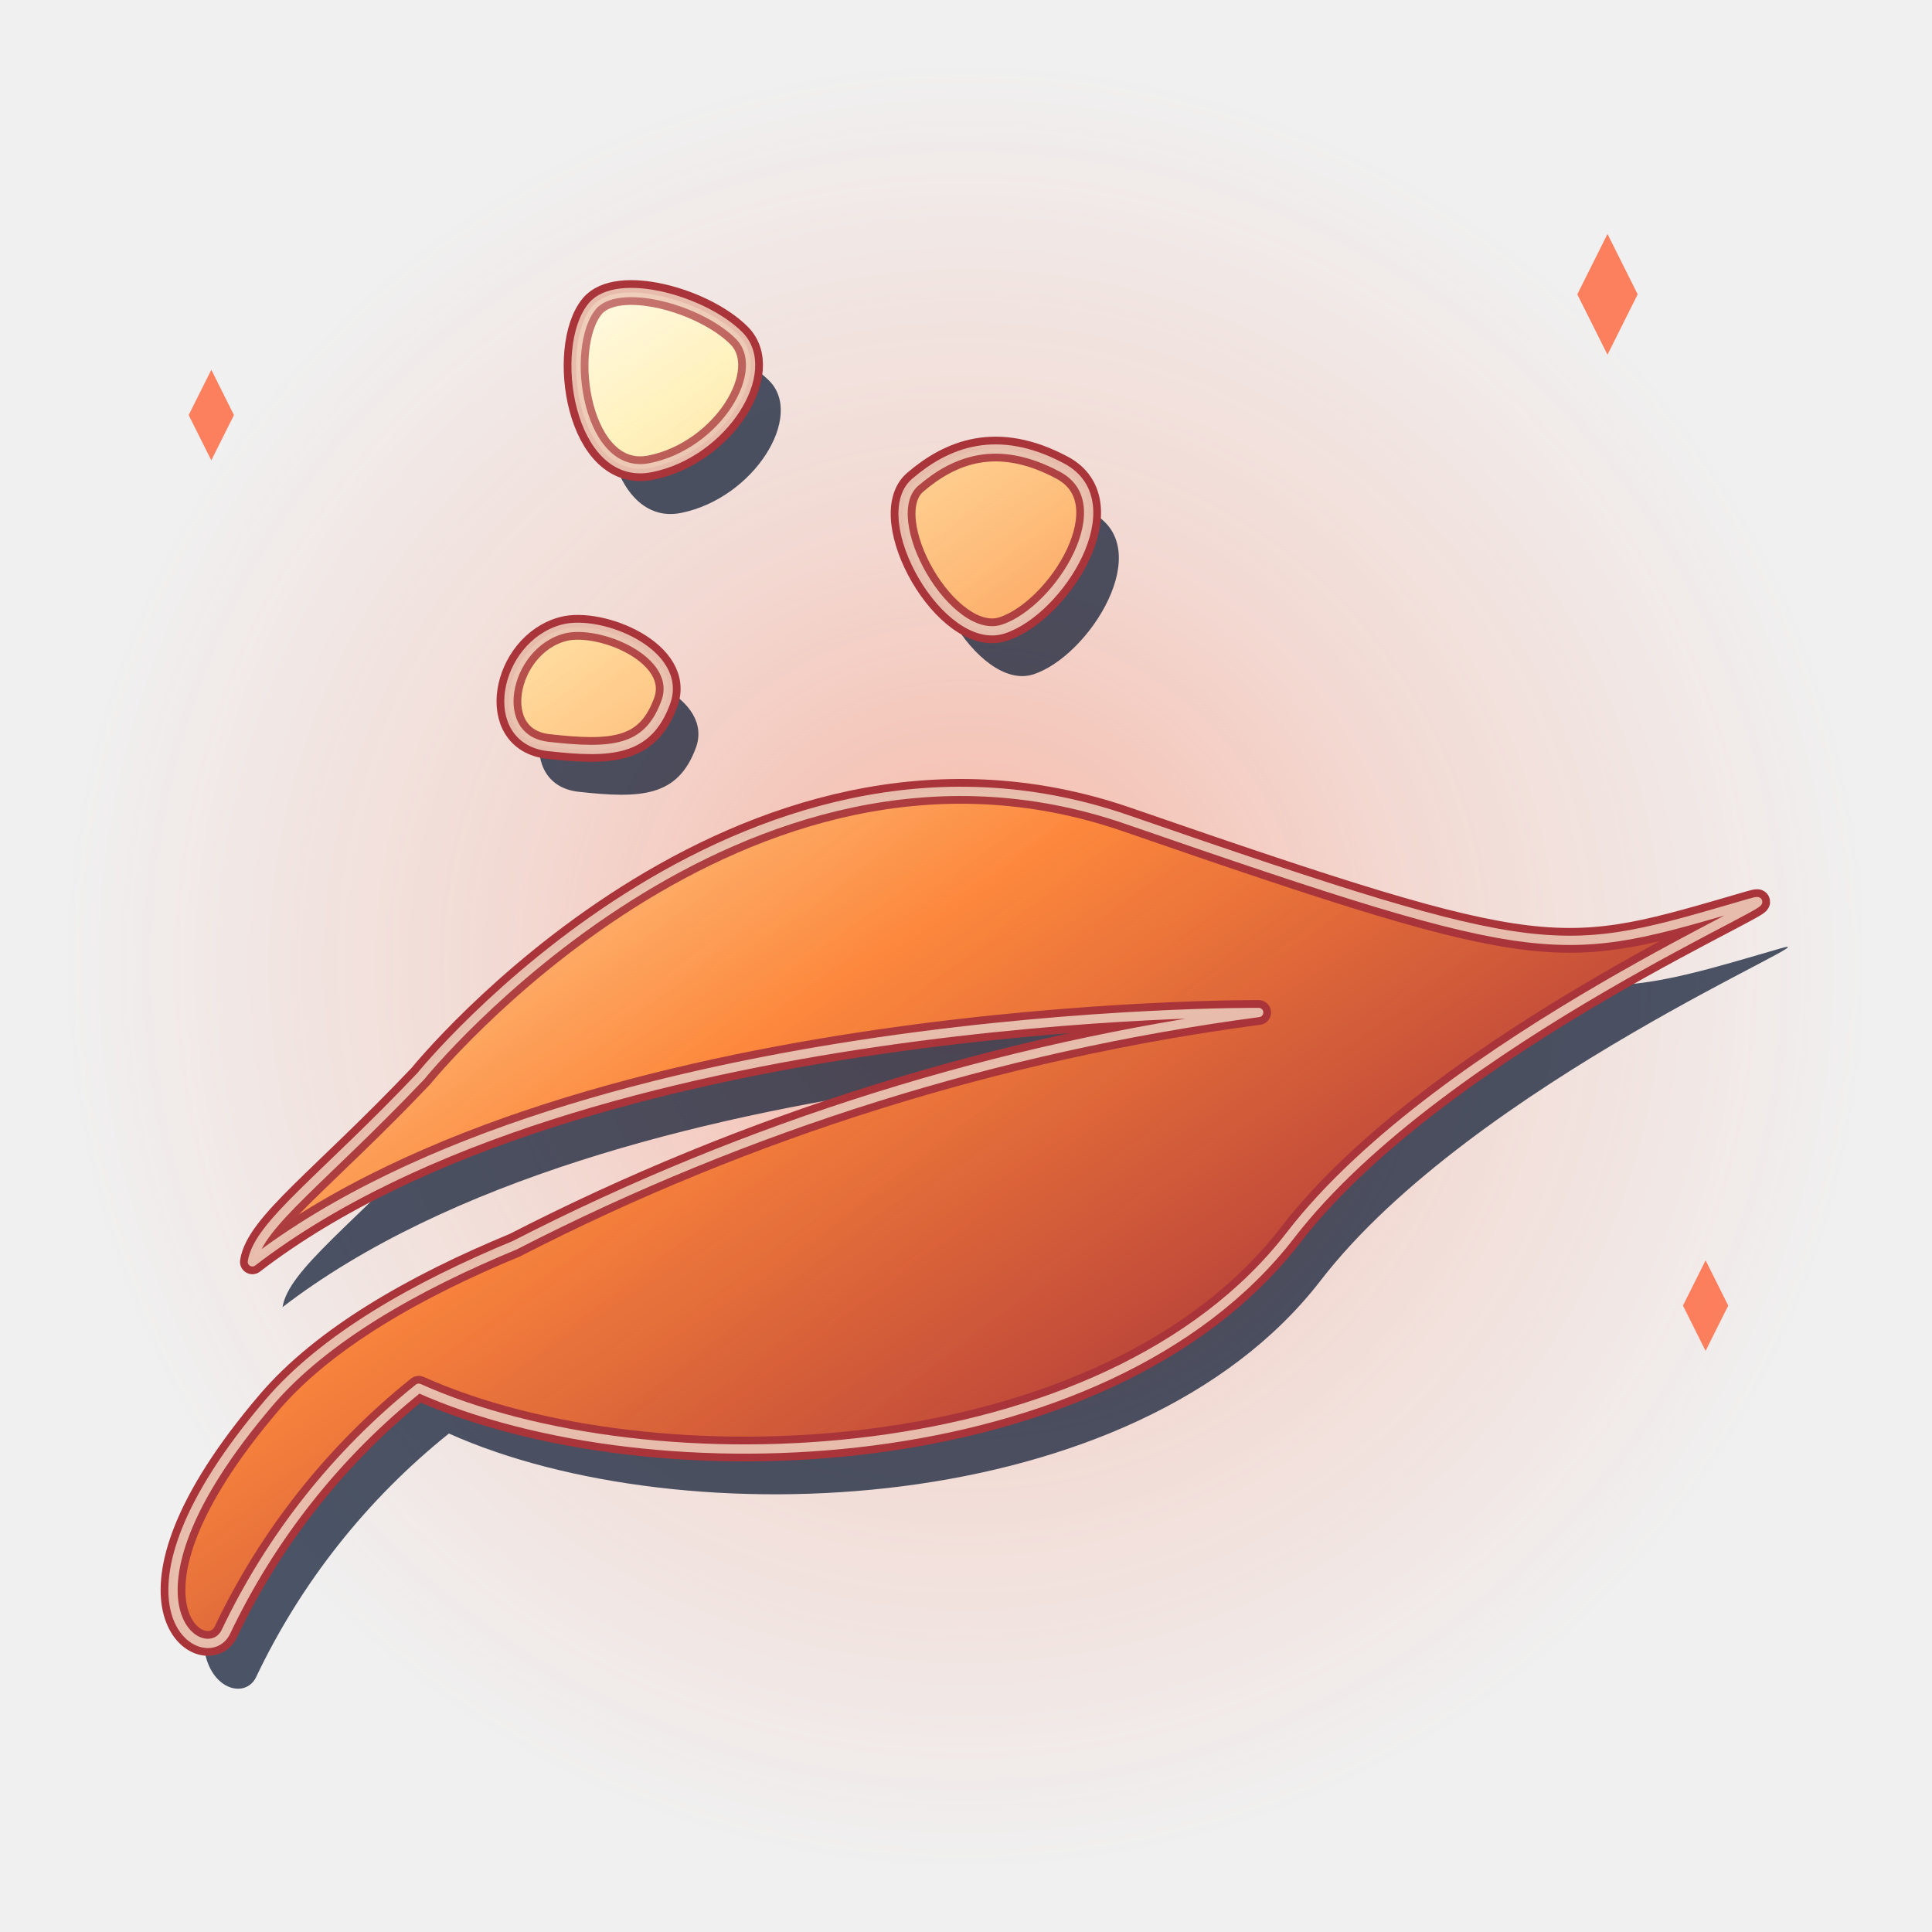
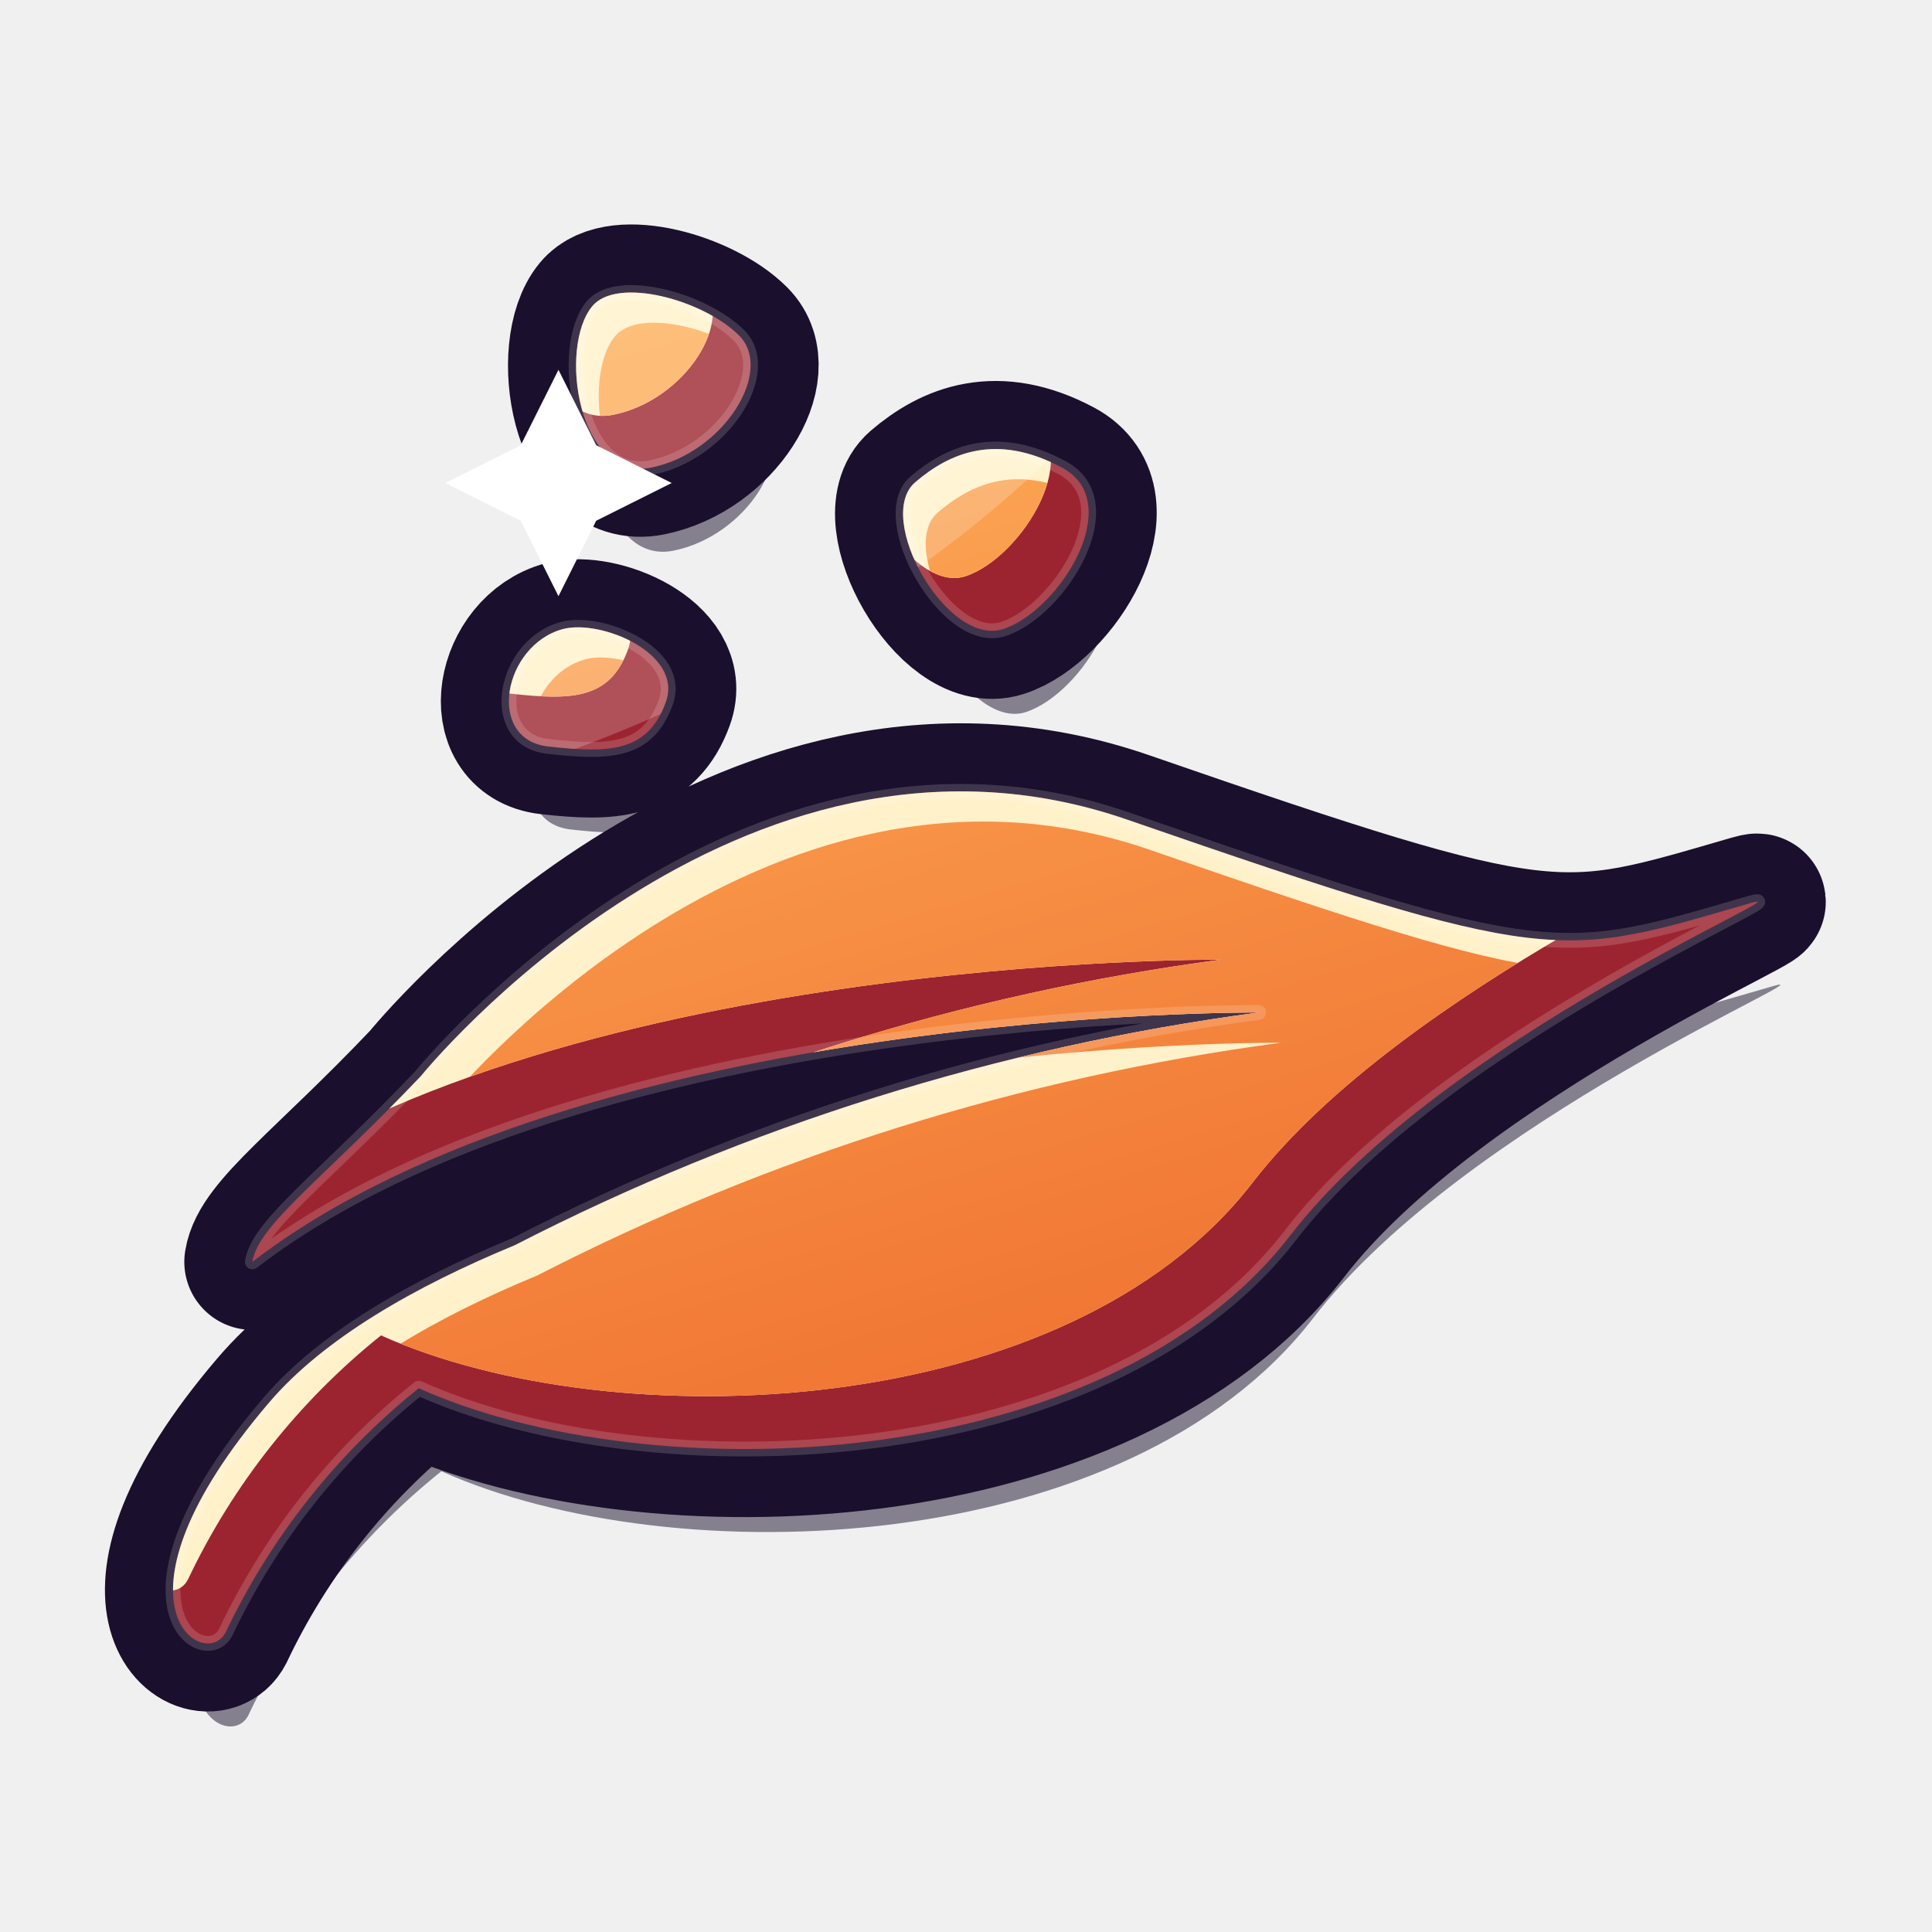
<svg xmlns="http://www.w3.org/2000/svg" width="512" height="512" viewBox="0 0 256 256">
  <defs>
-     <linearGradient id="email" x1=".13" y1=".03" x2=".86" y2="1">
-       <stop stop-color="#ffffff" />
-       <stop offset=".13" stop-color="#fff0b7" />
-       <stop offset=".46" stop-color="#ff8739" />
-       <stop offset=".82" stop-color="#a93439" />
-       <stop offset="1" stop-color="#ff8739" />
+     <clipPath id="scb0fbbce">
+       <path d="M180.478,171.552C150.6,210.309,77.32,213.179,39.615,196.28a112.15,112.15,0,0,0-31.2,39.446c-3.316,6.489-20.893-4.4,7.015-37.127,8.869-10.4,23.655-18.8,39.7-25.429a369.6,369.6,0,0,1,120.212-37.607s-109.117-.821-162.608,40.29c0.933-5.99,11.356-13.306,27.222-30.007,0,0,51.128-63.252,114.162-41.44,68.893,23.838,69.619,22.495,100.641,13.491C265.286,114.84,205.13,139.578,180.478,171.552ZM134.07,73.6c-9.082,2.966-20.907-17.993-14.23-23.717,5.667-4.857,13.193-7.988,23.717-2.372S143.152,70.636,134.07,73.6ZM77.151,47.514c-11.763,2.378-15.026-19.44-9.487-26.088,4.048-4.857,18.012-.98,23.716,4.743S88.914,45.136,77.151,47.514Zm2.372,37.946C76.607,93.4,70.7,93.708,60.549,92.576s-7.26-16.4,2.372-18.973C68.992,71.983,82.438,77.517,79.522,85.461Z" transform="translate(23 23) scale(.82)" fill-rule="evenodd" />
+     </clipPath>
+     <clipPath id="lcb0fbbce">
+       <path d="M180.478,171.552C150.6,210.309,77.32,213.179,39.615,196.28a112.15,112.15,0,0,0-31.2,39.446c-3.316,6.489-20.893-4.4,7.015-37.127,8.869-10.4,23.655-18.8,39.7-25.429a369.6,369.6,0,0,1,120.212-37.607s-109.117-.821-162.608,40.29c0.933-5.99,11.356-13.306,27.222-30.007,0,0,51.128-63.252,114.162-41.44,68.893,23.838,69.619,22.495,100.641,13.491C265.286,114.84,205.13,139.578,180.478,171.552ZM134.07,73.6c-9.082,2.966-20.907-17.993-14.23-23.717,5.667-4.857,13.193-7.988,23.717-2.372S143.152,70.636,134.07,73.6ZM77.151,47.514c-11.763,2.378-15.026-19.44-9.487-26.088,4.048-4.857,18.012-.98,23.716,4.743S88.914,45.136,77.151,47.514Zm2.372,37.946C76.607,93.4,70.7,93.708,60.549,92.576s-7.26-16.4,2.372-18.973C68.992,71.983,82.438,77.517,79.522,85.461Z" transform="translate(-5 -7) translate(23 23) scale(.82)" fill-rule="evenodd" />
+     </clipPath>
+     <linearGradient id="mcb0fbbce" x1="0" y1="0" x2=".35" y2="1">
+       <stop stop-color="#ffb65e" />
+       <stop offset="1" stop-color="#ee6a2c" />
    </linearGradient>
-     <linearGradient id="reflet" x1="0" y1="0" x2=".78" y2=".88">
-       <stop stop-color="#ffffff" stop-opacity=".76" />
-       <stop offset=".34" stop-color="#fff0b7" stop-opacity=".14" />
-       <stop offset=".8" stop-color="#a93439" stop-opacity="0" />
-     </linearGradient>
-     <radialGradient id="halo">
-       <stop stop-color="#ff673f" stop-opacity=".43" />
-       <stop offset=".52" stop-color="#ff673f" stop-opacity=".16" />
-       <stop offset="1" stop-color="#ff673f" stop-opacity="0" />
-     </radialGradient>
  </defs>
-   <circle cx="128" cy="128" r="121" fill="url(#halo)" />
-   <path d="M28 49L31 55 28 61 25 55Z" fill="#ff673f" fill-opacity=".82" />
-   <path d="M213 31L217 39 213 47 209 39Z" fill="#ff673f" fill-opacity=".82" />
-   <path d="M226 167L229 173 226 179 223 173Z" fill="#ff673f" fill-opacity=".82" />
-   <path d="M35 200L37 204 35 208 33 204Z" fill="#ff673f" fill-opacity=".82" />
-   <path d="M180.478,171.552C150.6,210.309,77.32,213.179,39.615,196.28a112.15,112.15,0,0,0-31.2,39.446c-3.316,6.489-20.893-4.4,7.015-37.127,8.869-10.4,23.655-18.8,39.7-25.429a369.6,369.6,0,0,1,120.212-37.607s-109.117-.821-162.608,40.29c0.933-5.99,11.356-13.306,27.222-30.007,0,0,51.128-63.252,114.162-41.44,68.893,23.838,69.619,22.495,100.641,13.491C265.286,114.84,205.13,139.578,180.478,171.552ZM134.07,73.6c-9.082,2.966-20.907-17.993-14.23-23.717,5.667-4.857,13.193-7.988,23.717-2.372S143.152,70.636,134.07,73.6ZM77.151,47.514c-11.763,2.378-15.026-19.44-9.487-26.088,4.048-4.857,18.012-.98,23.716,4.743S88.914,45.136,77.151,47.514Zm2.372,37.946C76.607,93.4,70.7,93.708,60.549,92.576s-7.26-16.4,2.372-18.973C68.992,71.983,82.438,77.517,79.522,85.461Z" transform="translate(27 29) scale(.82)" fill="#0a1730" fill-rule="evenodd" opacity=".72" />
-   <path d="M180.478,171.552C150.6,210.309,77.32,213.179,39.615,196.28a112.15,112.15,0,0,0-31.2,39.446c-3.316,6.489-20.893-4.4,7.015-37.127,8.869-10.4,23.655-18.8,39.7-25.429a369.6,369.6,0,0,1,120.212-37.607s-109.117-.821-162.608,40.29c0.933-5.99,11.356-13.306,27.222-30.007,0,0,51.128-63.252,114.162-41.44,68.893,23.838,69.619,22.495,100.641,13.491C265.286,114.84,205.13,139.578,180.478,171.552ZM134.07,73.6c-9.082,2.966-20.907-17.993-14.23-23.717,5.667-4.857,13.193-7.988,23.717-2.372S143.152,70.636,134.07,73.6ZM77.151,47.514c-11.763,2.378-15.026-19.44-9.487-26.088,4.048-4.857,18.012-.98,23.716,4.743S88.914,45.136,77.151,47.514Zm2.372,37.946C76.607,93.4,70.7,93.708,60.549,92.576s-7.26-16.4,2.372-18.973C68.992,71.983,82.438,77.517,79.522,85.461Z" transform="translate(23 23) scale(.82)" fill="url(#email)" fill-rule="evenodd" stroke="#a93439" stroke-width="4" stroke-linejoin="round" />
-   <path d="M180.478,171.552C150.6,210.309,77.32,213.179,39.615,196.28a112.15,112.15,0,0,0-31.2,39.446c-3.316,6.489-20.893-4.4,7.015-37.127,8.869-10.4,23.655-18.8,39.7-25.429a369.6,369.6,0,0,1,120.212-37.607s-109.117-.821-162.608,40.29c0.933-5.99,11.356-13.306,27.222-30.007,0,0,51.128-63.252,114.162-41.44,68.893,23.838,69.619,22.495,100.641,13.491C265.286,114.84,205.13,139.578,180.478,171.552ZM134.07,73.6c-9.082,2.966-20.907-17.993-14.23-23.717,5.667-4.857,13.193-7.988,23.717-2.372S143.152,70.636,134.07,73.6ZM77.151,47.514c-11.763,2.378-15.026-19.44-9.487-26.088,4.048-4.857,18.012-.98,23.716,4.743S88.914,45.136,77.151,47.514Zm2.372,37.946C76.607,93.4,70.7,93.708,60.549,92.576s-7.26-16.4,2.372-18.973C68.992,71.983,82.438,77.517,79.522,85.461Z" transform="translate(23 23) scale(.82)" fill="url(#reflet)" fill-rule="evenodd" opacity=".74" />
-   <path d="M180.478,171.552C150.6,210.309,77.32,213.179,39.615,196.28a112.15,112.15,0,0,0-31.2,39.446c-3.316,6.489-20.893-4.4,7.015-37.127,8.869-10.4,23.655-18.8,39.7-25.429a369.6,369.6,0,0,1,120.212-37.607s-109.117-.821-162.608,40.29c0.933-5.99,11.356-13.306,27.222-30.007,0,0,51.128-63.252,114.162-41.44,68.893,23.838,69.619,22.495,100.641,13.491C265.286,114.84,205.13,139.578,180.478,171.552ZM134.07,73.6c-9.082,2.966-20.907-17.993-14.23-23.717,5.667-4.857,13.193-7.988,23.717-2.372S143.152,70.636,134.07,73.6ZM77.151,47.514c-11.763,2.378-15.026-19.44-9.487-26.088,4.048-4.857,18.012-.98,23.716,4.743S88.914,45.136,77.151,47.514Zm2.372,37.946C76.607,93.4,70.7,93.708,60.549,92.576s-7.26-16.4,2.372-18.973C68.992,71.983,82.438,77.517,79.522,85.461Z" transform="translate(23 23) scale(.82)" fill="none" stroke="#fff2d8" stroke-opacity=".72" stroke-width="1.5" stroke-linejoin="round" />
+   <path d="M180.478,171.552C150.6,210.309,77.32,213.179,39.615,196.28a112.15,112.15,0,0,0-31.2,39.446c-3.316,6.489-20.893-4.4,7.015-37.127,8.869-10.4,23.655-18.8,39.7-25.429a369.6,369.6,0,0,1,120.212-37.607s-109.117-.821-162.608,40.29c0.933-5.99,11.356-13.306,27.222-30.007,0,0,51.128-63.252,114.162-41.44,68.893,23.838,69.619,22.495,100.641,13.491C265.286,114.84,205.13,139.578,180.478,171.552ZM134.07,73.6c-9.082,2.966-20.907-17.993-14.23-23.717,5.667-4.857,13.193-7.988,23.717-2.372S143.152,70.636,134.07,73.6ZM77.151,47.514c-11.763,2.378-15.026-19.44-9.487-26.088,4.048-4.857,18.012-.98,23.716,4.743S88.914,45.136,77.151,47.514Zm2.372,37.946C76.607,93.4,70.7,93.708,60.549,92.576s-7.26-16.4,2.372-18.973C68.992,71.983,82.438,77.517,79.522,85.461Z" transform="translate(3 11) translate(23 23) scale(.82)" fill-rule="evenodd" fill="#1a0f2c" opacity=".5" />
+   <path d="M180.478,171.552C150.6,210.309,77.32,213.179,39.615,196.28a112.15,112.15,0,0,0-31.2,39.446c-3.316,6.489-20.893-4.4,7.015-37.127,8.869-10.4,23.655-18.8,39.7-25.429a369.6,369.6,0,0,1,120.212-37.607s-109.117-.821-162.608,40.29c0.933-5.99,11.356-13.306,27.222-30.007,0,0,51.128-63.252,114.162-41.44,68.893,23.838,69.619,22.495,100.641,13.491C265.286,114.84,205.13,139.578,180.478,171.552ZM134.07,73.6c-9.082,2.966-20.907-17.993-14.23-23.717,5.667-4.857,13.193-7.988,23.717-2.372S143.152,70.636,134.07,73.6ZM77.151,47.514c-11.763,2.378-15.026-19.44-9.487-26.088,4.048-4.857,18.012-.98,23.716,4.743S88.914,45.136,77.151,47.514Zm2.372,37.946C76.607,93.4,70.7,93.708,60.549,92.576s-7.26-16.4,2.372-18.973C68.992,71.983,82.438,77.517,79.522,85.461Z" transform="translate(23 23) scale(.82)" fill-rule="evenodd" fill="#1a0f2c" stroke="#1a0f2c" stroke-width="22.0" stroke-linejoin="round" />
+   <g clip-path="url(#scb0fbbce)">
+     <rect width="256" height="256" fill="#9c2430" />
+     <g clip-path="url(#lcb0fbbce)">
+       <rect width="256" height="256" fill="#fff1c9" />
+       <path d="M180.478,171.552C150.6,210.309,77.32,213.179,39.615,196.28a112.15,112.15,0,0,0-31.2,39.446c-3.316,6.489-20.893-4.4,7.015-37.127,8.869-10.4,23.655-18.8,39.7-25.429a369.6,369.6,0,0,1,120.212-37.607s-109.117-.821-162.608,40.29c0.933-5.99,11.356-13.306,27.222-30.007,0,0,51.128-63.252,114.162-41.44,68.893,23.838,69.619,22.495,100.641,13.491C265.286,114.84,205.13,139.578,180.478,171.552ZM134.07,73.6c-9.082,2.966-20.907-17.993-14.23-23.717,5.667-4.857,13.193-7.988,23.717-2.372S143.152,70.636,134.07,73.6ZM77.151,47.514c-11.763,2.378-15.026-19.44-9.487-26.088,4.048-4.857,18.012-.98,23.716,4.743S88.914,45.136,77.151,47.514Zm2.372,37.946C76.607,93.4,70.7,93.708,60.549,92.576s-7.26-16.4,2.372-18.973C68.992,71.983,82.438,77.517,79.522,85.461Z" transform="translate(3 4) translate(23 23) scale(.82)" fill-rule="evenodd" fill="url(#mcb0fbbce)" />
+     </g>
+     <ellipse cx="86" cy="62" rx="78" ry="30" fill="#ffffff" opacity=".2" transform="rotate(-28 86 62)" />
+   </g>
+   <path d="M180.478,171.552C150.6,210.309,77.32,213.179,39.615,196.28a112.15,112.15,0,0,0-31.2,39.446c-3.316,6.489-20.893-4.4,7.015-37.127,8.869-10.4,23.655-18.8,39.7-25.429a369.6,369.6,0,0,1,120.212-37.607s-109.117-.821-162.608,40.29c0.933-5.99,11.356-13.306,27.222-30.007,0,0,51.128-63.252,114.162-41.44,68.893,23.838,69.619,22.495,100.641,13.491C265.286,114.84,205.13,139.578,180.478,171.552ZM134.07,73.6c-9.082,2.966-20.907-17.993-14.23-23.717,5.667-4.857,13.193-7.988,23.717-2.372S143.152,70.636,134.07,73.6ZM77.151,47.514c-11.763,2.378-15.026-19.44-9.487-26.088,4.048-4.857,18.012-.98,23.716,4.743S88.914,45.136,77.151,47.514Zm2.372,37.946C76.607,93.4,70.7,93.708,60.549,92.576s-7.26-16.4,2.372-18.973C68.992,71.983,82.438,77.517,79.522,85.461Z" transform="translate(23 23) scale(.82)" fill-rule="evenodd" fill="none" stroke="#ffffff" stroke-opacity=".16" stroke-width="2.4" stroke-linejoin="round" />
+   <path d="M74 49l5 10 10 5-10 5-5 10-5-10-10-5 10-5z" fill="#ffffff" />
</svg>
